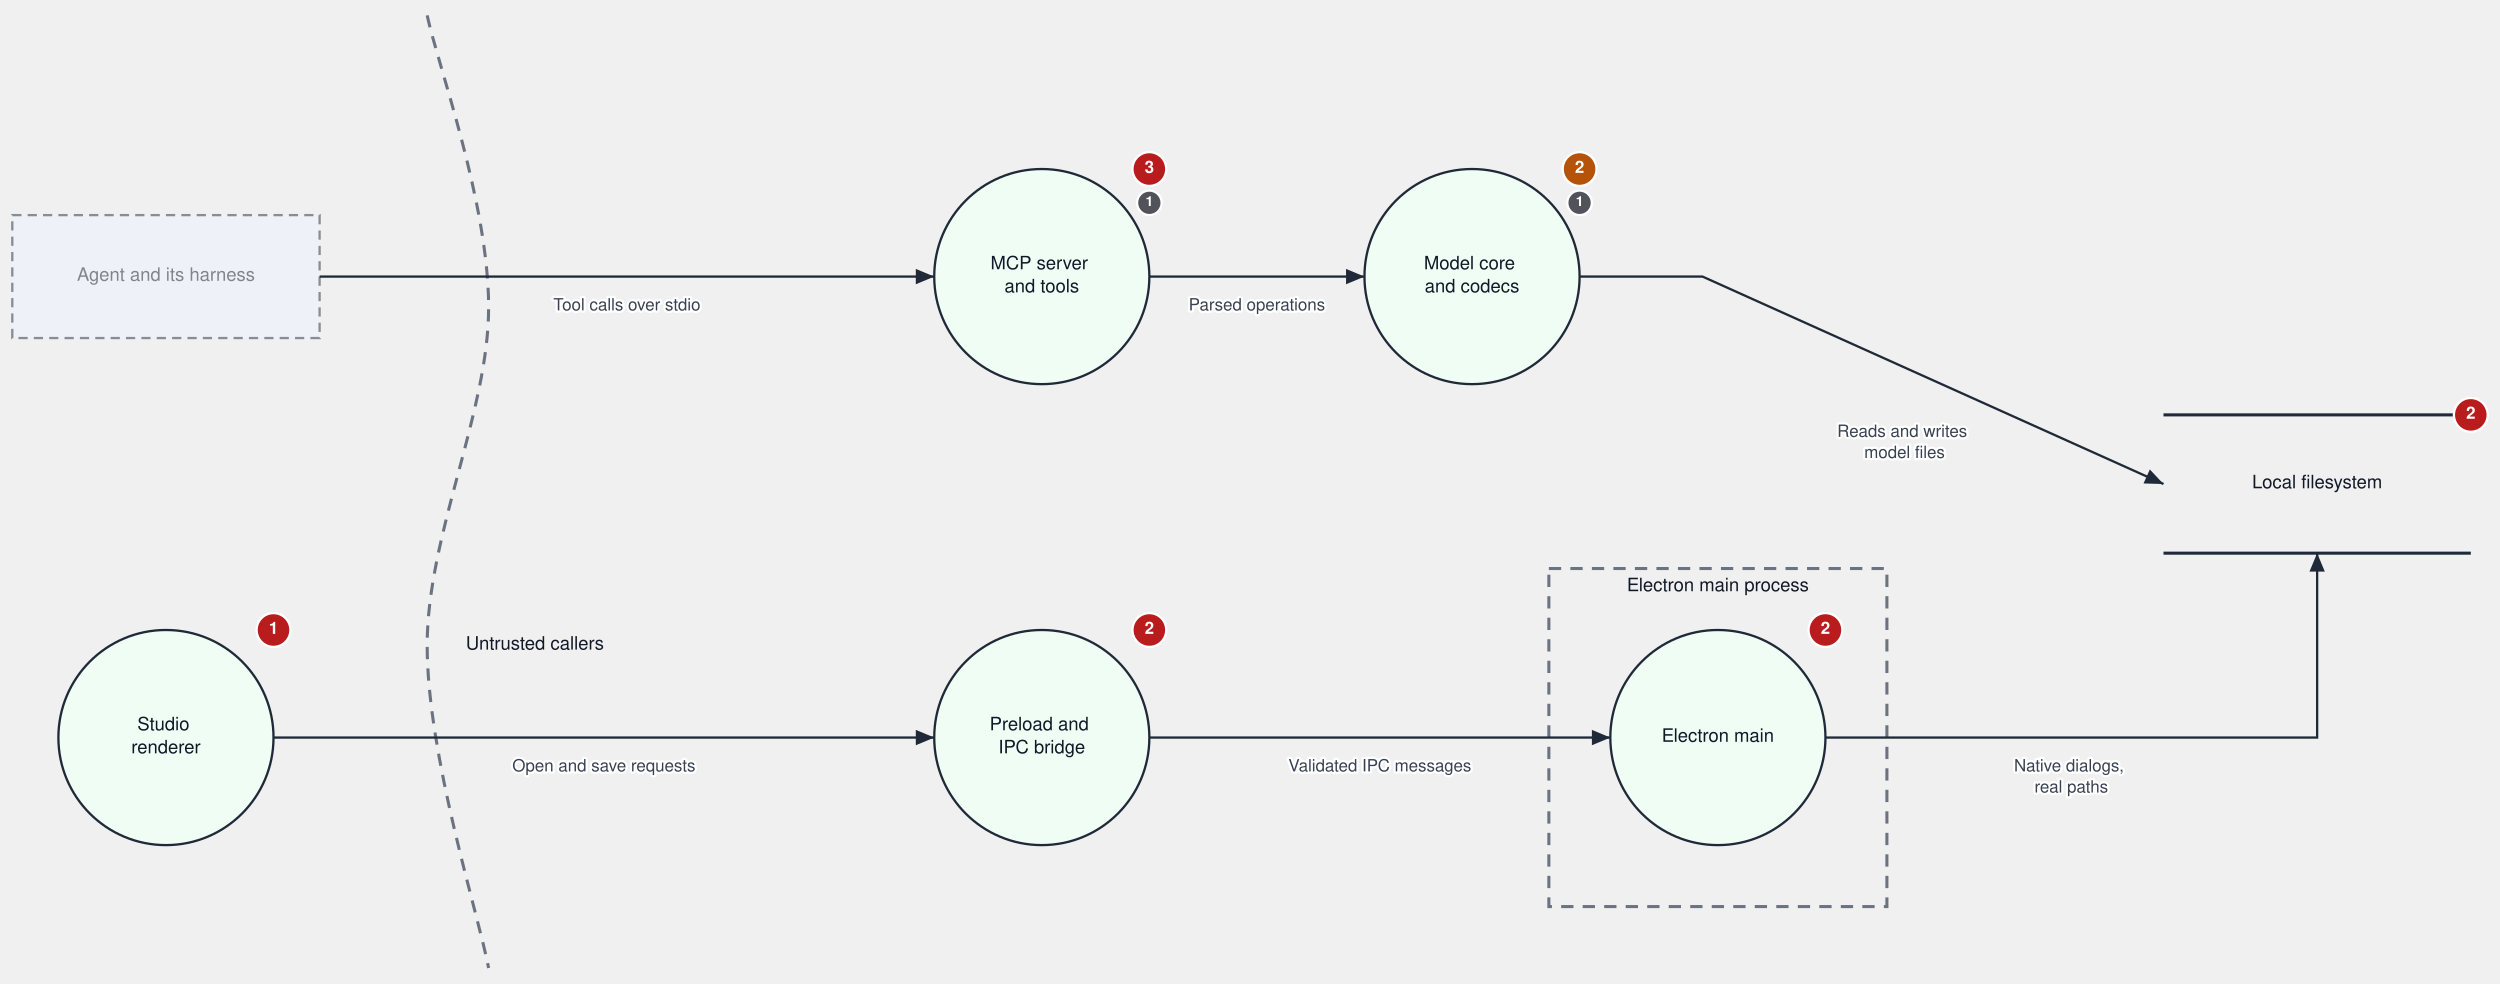
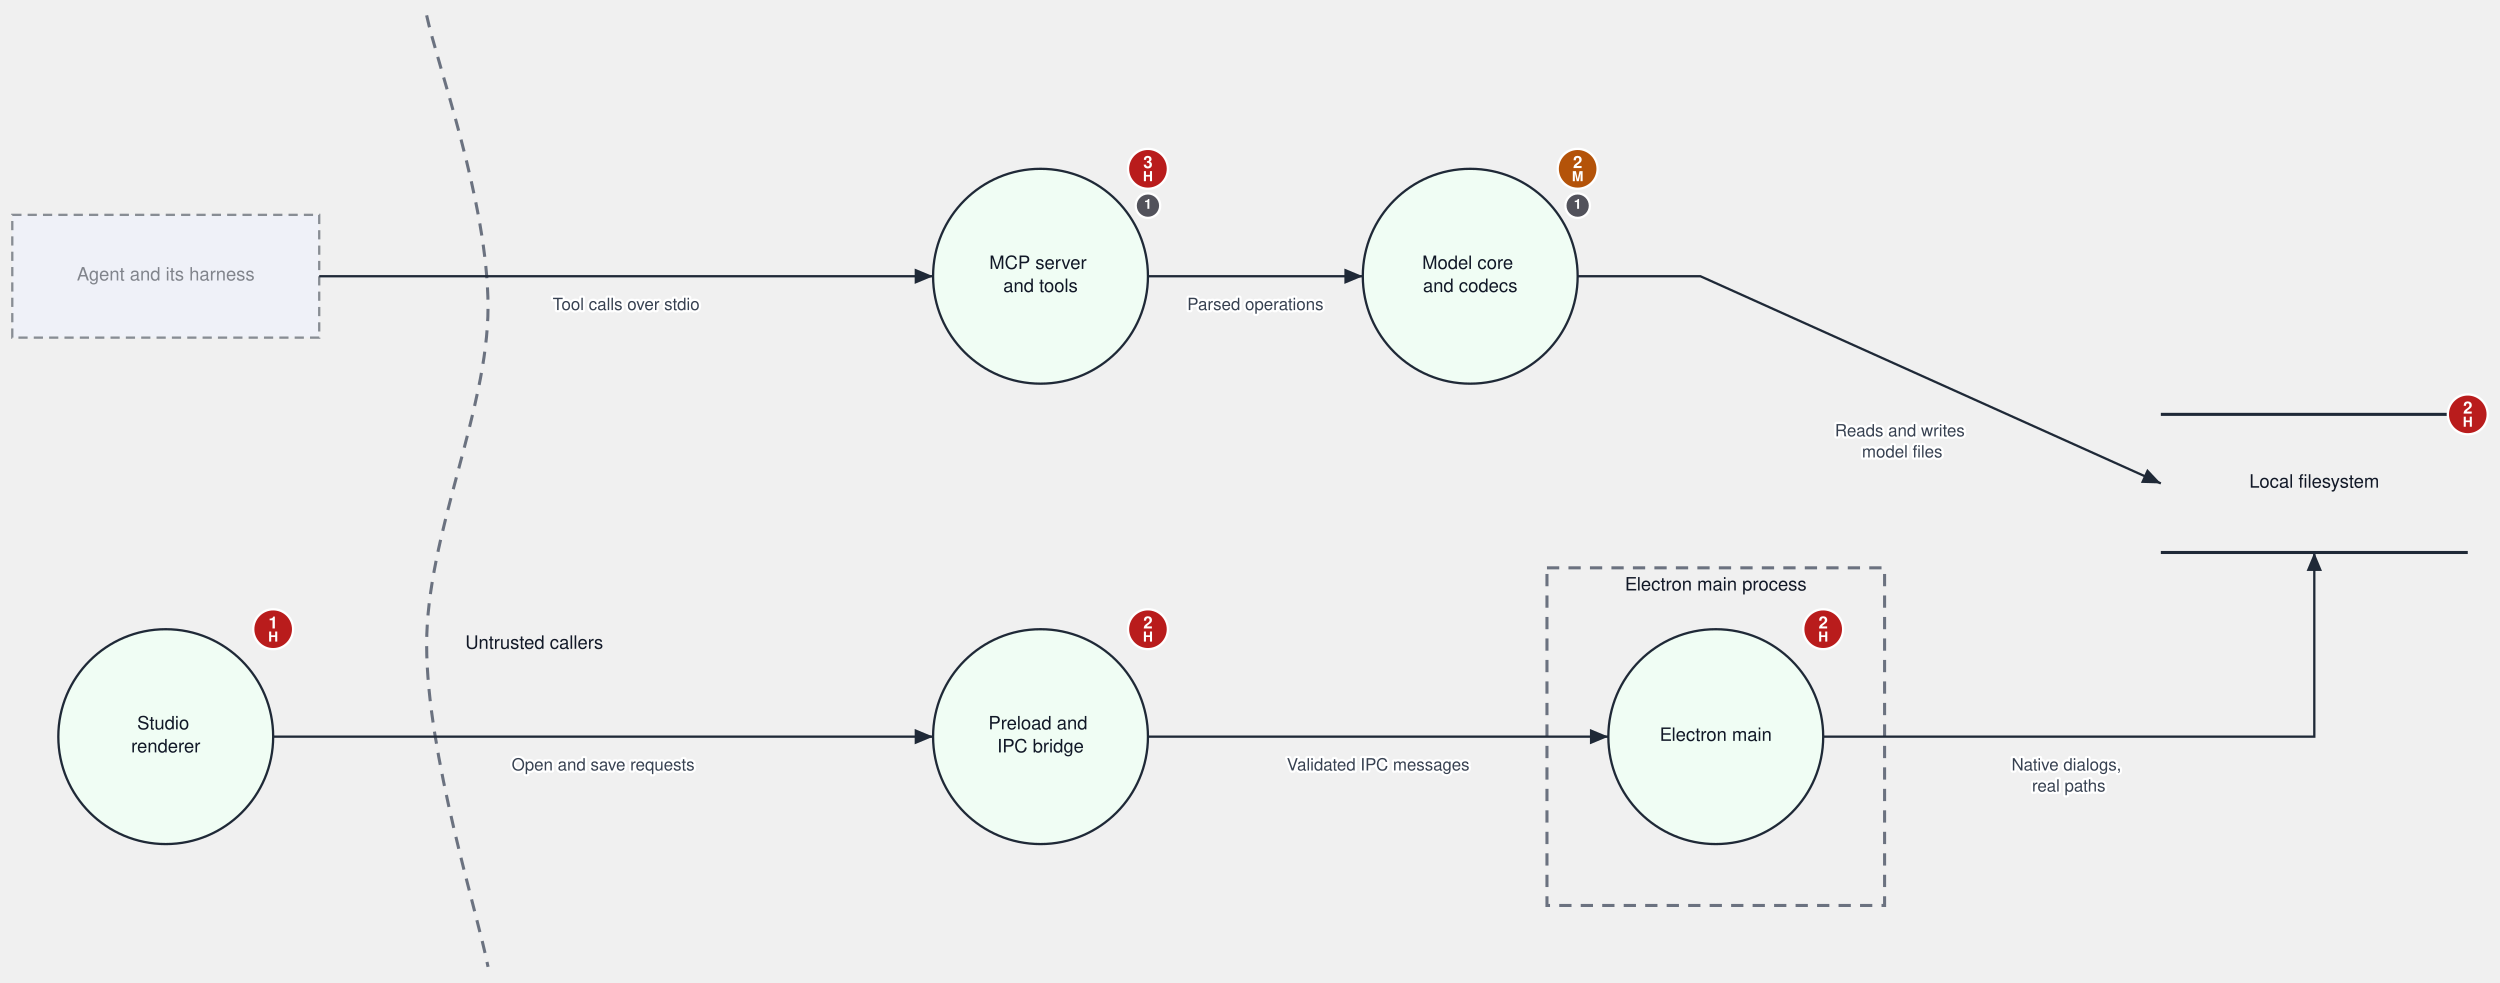
- <svg xmlns="http://www.w3.org/2000/svg" viewBox="22 50 1627 640" width="1627" height="640">
+ <svg xmlns="http://www.w3.org/2000/svg" viewBox="22 50 1629 640" width="1629" height="640">
  <style>.pn-element {
  font-family: 'Helvetica Neue', Helvetica, Arial, sans-serif;
}
.pn-shape {
  fill: #ffffff;
  stroke: #1f2937;
  stroke-width: 1.5;
}
.pn-actor {
  fill: #eef2ff;
}
.pn-process {
  fill: #f0fdf4;
}
.pn-store {
  fill: none;
  stroke-width: 2;
}
.pn-boundary-box,
.pn-boundary-curve {
  fill: none;
  stroke: #6b7280;
  stroke-width: 2;
  stroke-dasharray: 8 6;
}
.pn-out-of-scope {
  opacity: 0.5;
}
.pn-out-of-scope .pn-shape {
  stroke-dasharray: 6 4;
}
.pn-label {
  fill: #111827;
  font-size: 12px;
  font-weight: 500;
  text-anchor: middle;
  dominant-baseline: central;
}
.pn-note {
  fill: #374151;
  font-size: 12px;
  text-anchor: middle;
  dominant-baseline: central;
}
.pn-flow {
  fill: none;
}
.pn-flow-arrow {
  fill: #1f2937;
  stroke: none;
}
.pn-flow-label {
  fill: #374151;
  font-size: 11px;
  text-anchor: middle;
  dominant-baseline: central;
  paint-order: stroke;
  stroke: #ffffff;
  stroke-width: 3;
  stroke-linejoin: round;
}
.pn-badge {
  stroke: #ffffff;
  stroke-width: 1.5;
}
.pn-badge-count {
  fill: #ffffff;
  stroke: none;
  font-weight: 600;
  text-anchor: middle;
  dominant-baseline: central;
}
.pn-badge-primary .pn-badge-count {
  font-size: 11px;
}
.pn-badge-secondary .pn-badge-count {
  font-size: 9px;
}
+ .pn-badge-mark {
+   fill: #ffffff;
+   stroke: none;
+   font-size: 9px;
+   font-weight: 700;
+   text-anchor: middle;
+   dominant-baseline: central;
+ }
.pn-tone-critical {
  fill: #7f1d1d;
}
.pn-tone-high {
  fill: #b91c1c;
}
.pn-tone-medium {
  fill: #b45309;
}
.pn-tone-low {
  fill: #1d4ed8;
}
.pn-tone-neutral {
  fill: #52525b;
}
</style>
  <g transform="translate(298, 58)">
    <g class="pn-element">
      <path class="pn-shape pn-boundary-curve" d="M 2 2 C 8.667 33.667 42 123.667 42 192 C 42 260.333 2 340.333 2 412 C 2 483.667 35.333 587 42 622" />
      <text class="pn-label" x="72.1" y="412">
        <tspan x="72.1" dy="0">Untrusted callers</tspan>
      </text>
    </g>
  </g>
  <g transform="translate(1030, 420)">
    <g class="pn-element">
      <rect class="pn-shape pn-boundary-box" width="220" height="220" />
      <text class="pn-label" x="110" y="12">
        <tspan x="110" dy="0">Electron main process</tspan>
      </text>
    </g>
  </g>
  <g transform="translate(30, 190)">
    <g class="pn-element pn-out-of-scope">
      <rect class="pn-shape pn-actor" width="200" height="80" />
      <text class="pn-label" x="100" y="40">
        <tspan x="100" dy="0">Agent and its harness</tspan>
      </text>
    </g>
  </g>
  <g transform="translate(60, 460)">
    <g class="pn-element">
      <circle class="pn-shape pn-process" cx="70" cy="70" r="70" />
      <text class="pn-label" x="70" y="62.5">
        <tspan x="70" dy="0">Studio</tspan>
        <tspan x="70" dy="15">renderer</tspan>
      </text>
      <g class="pn-badge" transform="translate(140, 0)">
        <g class="pn-badge-primary">
-           <circle class="pn-tone-high" r="11" />
-           <text class="pn-badge-count">1</text>
+           <circle class="pn-tone-high" r="13" />
+           <text class="pn-badge-count" y="-3">1</text>
+           <text class="pn-badge-mark" y="6">H</text>
        </g>
      </g>
    </g>
  </g>
  <g transform="translate(630, 160)">
    <g class="pn-element">
      <circle class="pn-shape pn-process" cx="70" cy="70" r="70" />
      <text class="pn-label" x="70" y="62.5">
        <tspan x="70" dy="0">MCP server</tspan>
        <tspan x="70" dy="15">and tools</tspan>
      </text>
      <g class="pn-badge" transform="translate(140, 0)">
        <g class="pn-badge-primary">
-           <circle class="pn-tone-high" r="11" />
-           <text class="pn-badge-count">3</text>
-         </g>
-         <g class="pn-badge-secondary" transform="translate(0, 22)">
+           <circle class="pn-tone-high" r="13" />
+           <text class="pn-badge-count" y="-3">3</text>
+           <text class="pn-badge-mark" y="6">H</text>
+         </g>
+         <g class="pn-badge-secondary" transform="translate(0, 24)">
          <circle class="pn-tone-neutral" r="8" />
          <text class="pn-badge-count">1</text>
        </g>
      </g>
    </g>
  </g>
  <g transform="translate(910, 160)">
    <g class="pn-element">
      <circle class="pn-shape pn-process" cx="70" cy="70" r="70" />
      <text class="pn-label" x="70" y="62.5">
        <tspan x="70" dy="0">Model core</tspan>
        <tspan x="70" dy="15">and codecs</tspan>
      </text>
      <g class="pn-badge" transform="translate(140, 0)">
        <g class="pn-badge-primary">
-           <circle class="pn-tone-medium" r="11" />
-           <text class="pn-badge-count">2</text>
-         </g>
-         <g class="pn-badge-secondary" transform="translate(0, 22)">
+           <circle class="pn-tone-medium" r="13" />
+           <text class="pn-badge-count" y="-3">2</text>
+           <text class="pn-badge-mark" y="6">M</text>
+         </g>
+         <g class="pn-badge-secondary" transform="translate(0, 24)">
          <circle class="pn-tone-neutral" r="8" />
          <text class="pn-badge-count">1</text>
        </g>
      </g>
    </g>
  </g>
  <g transform="translate(630, 460)">
    <g class="pn-element">
      <circle class="pn-shape pn-process" cx="70" cy="70" r="70" />
      <text class="pn-label" x="70" y="62.5">
        <tspan x="70" dy="0">Preload and</tspan>
        <tspan x="70" dy="15">IPC bridge</tspan>
      </text>
      <g class="pn-badge" transform="translate(140, 0)">
        <g class="pn-badge-primary">
-           <circle class="pn-tone-high" r="11" />
-           <text class="pn-badge-count">2</text>
+           <circle class="pn-tone-high" r="13" />
+           <text class="pn-badge-count" y="-3">2</text>
+           <text class="pn-badge-mark" y="6">H</text>
        </g>
      </g>
    </g>
  </g>
  <g transform="translate(1070, 460)">
    <g class="pn-element">
      <circle class="pn-shape pn-process" cx="70" cy="70" r="70" />
      <text class="pn-label" x="70" y="70">
        <tspan x="70" dy="0">Electron main</tspan>
      </text>
      <g class="pn-badge" transform="translate(140, 0)">
        <g class="pn-badge-primary">
-           <circle class="pn-tone-high" r="11" />
-           <text class="pn-badge-count">2</text>
+           <circle class="pn-tone-high" r="13" />
+           <text class="pn-badge-count" y="-3">2</text>
+           <text class="pn-badge-mark" y="6">H</text>
        </g>
      </g>
    </g>
  </g>
  <g transform="translate(1430, 320)">
    <g class="pn-element">
      <line class="pn-shape pn-store" x1="0" y1="0" x2="200" y2="0" />
      <line class="pn-shape pn-store" x1="0" y1="90" x2="200" y2="90" />
      <text class="pn-label" x="100" y="45">
        <tspan x="100" dy="0">Local filesystem</tspan>
      </text>
      <g class="pn-badge" transform="translate(200, 0)">
        <g class="pn-badge-primary">
-           <circle class="pn-tone-high" r="11" />
-           <text class="pn-badge-count">2</text>
+           <circle class="pn-tone-high" r="13" />
+           <text class="pn-badge-count" y="-3">2</text>
+           <text class="pn-badge-mark" y="6">H</text>
        </g>
      </g>
    </g>
  </g>
  <g class="pn-element">
    <path class="pn-shape pn-flow" d="M 230 230 L 630 230" />
    <path class="pn-flow-arrow" d="M 630 230 L 618 235 L 618 225 Z" />
    <text class="pn-flow-label" x="430" y="249.5">
      <tspan x="430" dy="0">Tool calls over stdio</tspan>
    </text>
  </g>
  <g class="pn-element">
    <path class="pn-shape pn-flow" d="M 770 230 L 910 230" />
    <path class="pn-flow-arrow" d="M 910 230 L 898 235 L 898 225 Z" />
    <text class="pn-flow-label" x="840" y="249.5">
      <tspan x="840" dy="0">Parsed operations</tspan>
    </text>
  </g>
  <g class="pn-element">
    <path class="pn-shape pn-flow" d="M 1050 230 L 1130 230 L 1430 365" />
    <path class="pn-flow-arrow" d="M 1430 365 L 1417.005 364.635 L 1421.109 355.516 Z" />
    <text class="pn-flow-label" x="1261.473" y="331.795">
      <tspan x="1261.473" dy="0">Reads and writes</tspan>
      <tspan x="1261.473" dy="13.75">model files</tspan>
    </text>
  </g>
  <g class="pn-element">
    <path class="pn-shape pn-flow" d="M 200 530 L 630 530" />
    <path class="pn-flow-arrow" d="M 630 530 L 618 535 L 618 525 Z" />
    <text class="pn-flow-label" x="415" y="549.5">
      <tspan x="415" dy="0">Open and save requests</tspan>
    </text>
  </g>
  <g class="pn-element">
    <path class="pn-shape pn-flow" d="M 770 530 L 1070 530" />
    <path class="pn-flow-arrow" d="M 1070 530 L 1058 535 L 1058 525 Z" />
    <text class="pn-flow-label" x="920" y="549.5">
      <tspan x="920" dy="0">Validated IPC messages</tspan>
    </text>
  </g>
  <g class="pn-element">
    <path class="pn-shape pn-flow" d="M 1210 530 L 1530 530 L 1530 410" />
    <path class="pn-flow-arrow" d="M 1530 410 L 1535 422 L 1525 422 Z" />
    <text class="pn-flow-label" x="1370" y="549.5">
      <tspan x="1370" dy="0">Native dialogs,</tspan>
      <tspan x="1370" dy="13.75">real paths</tspan>
    </text>
  </g>
</svg>
